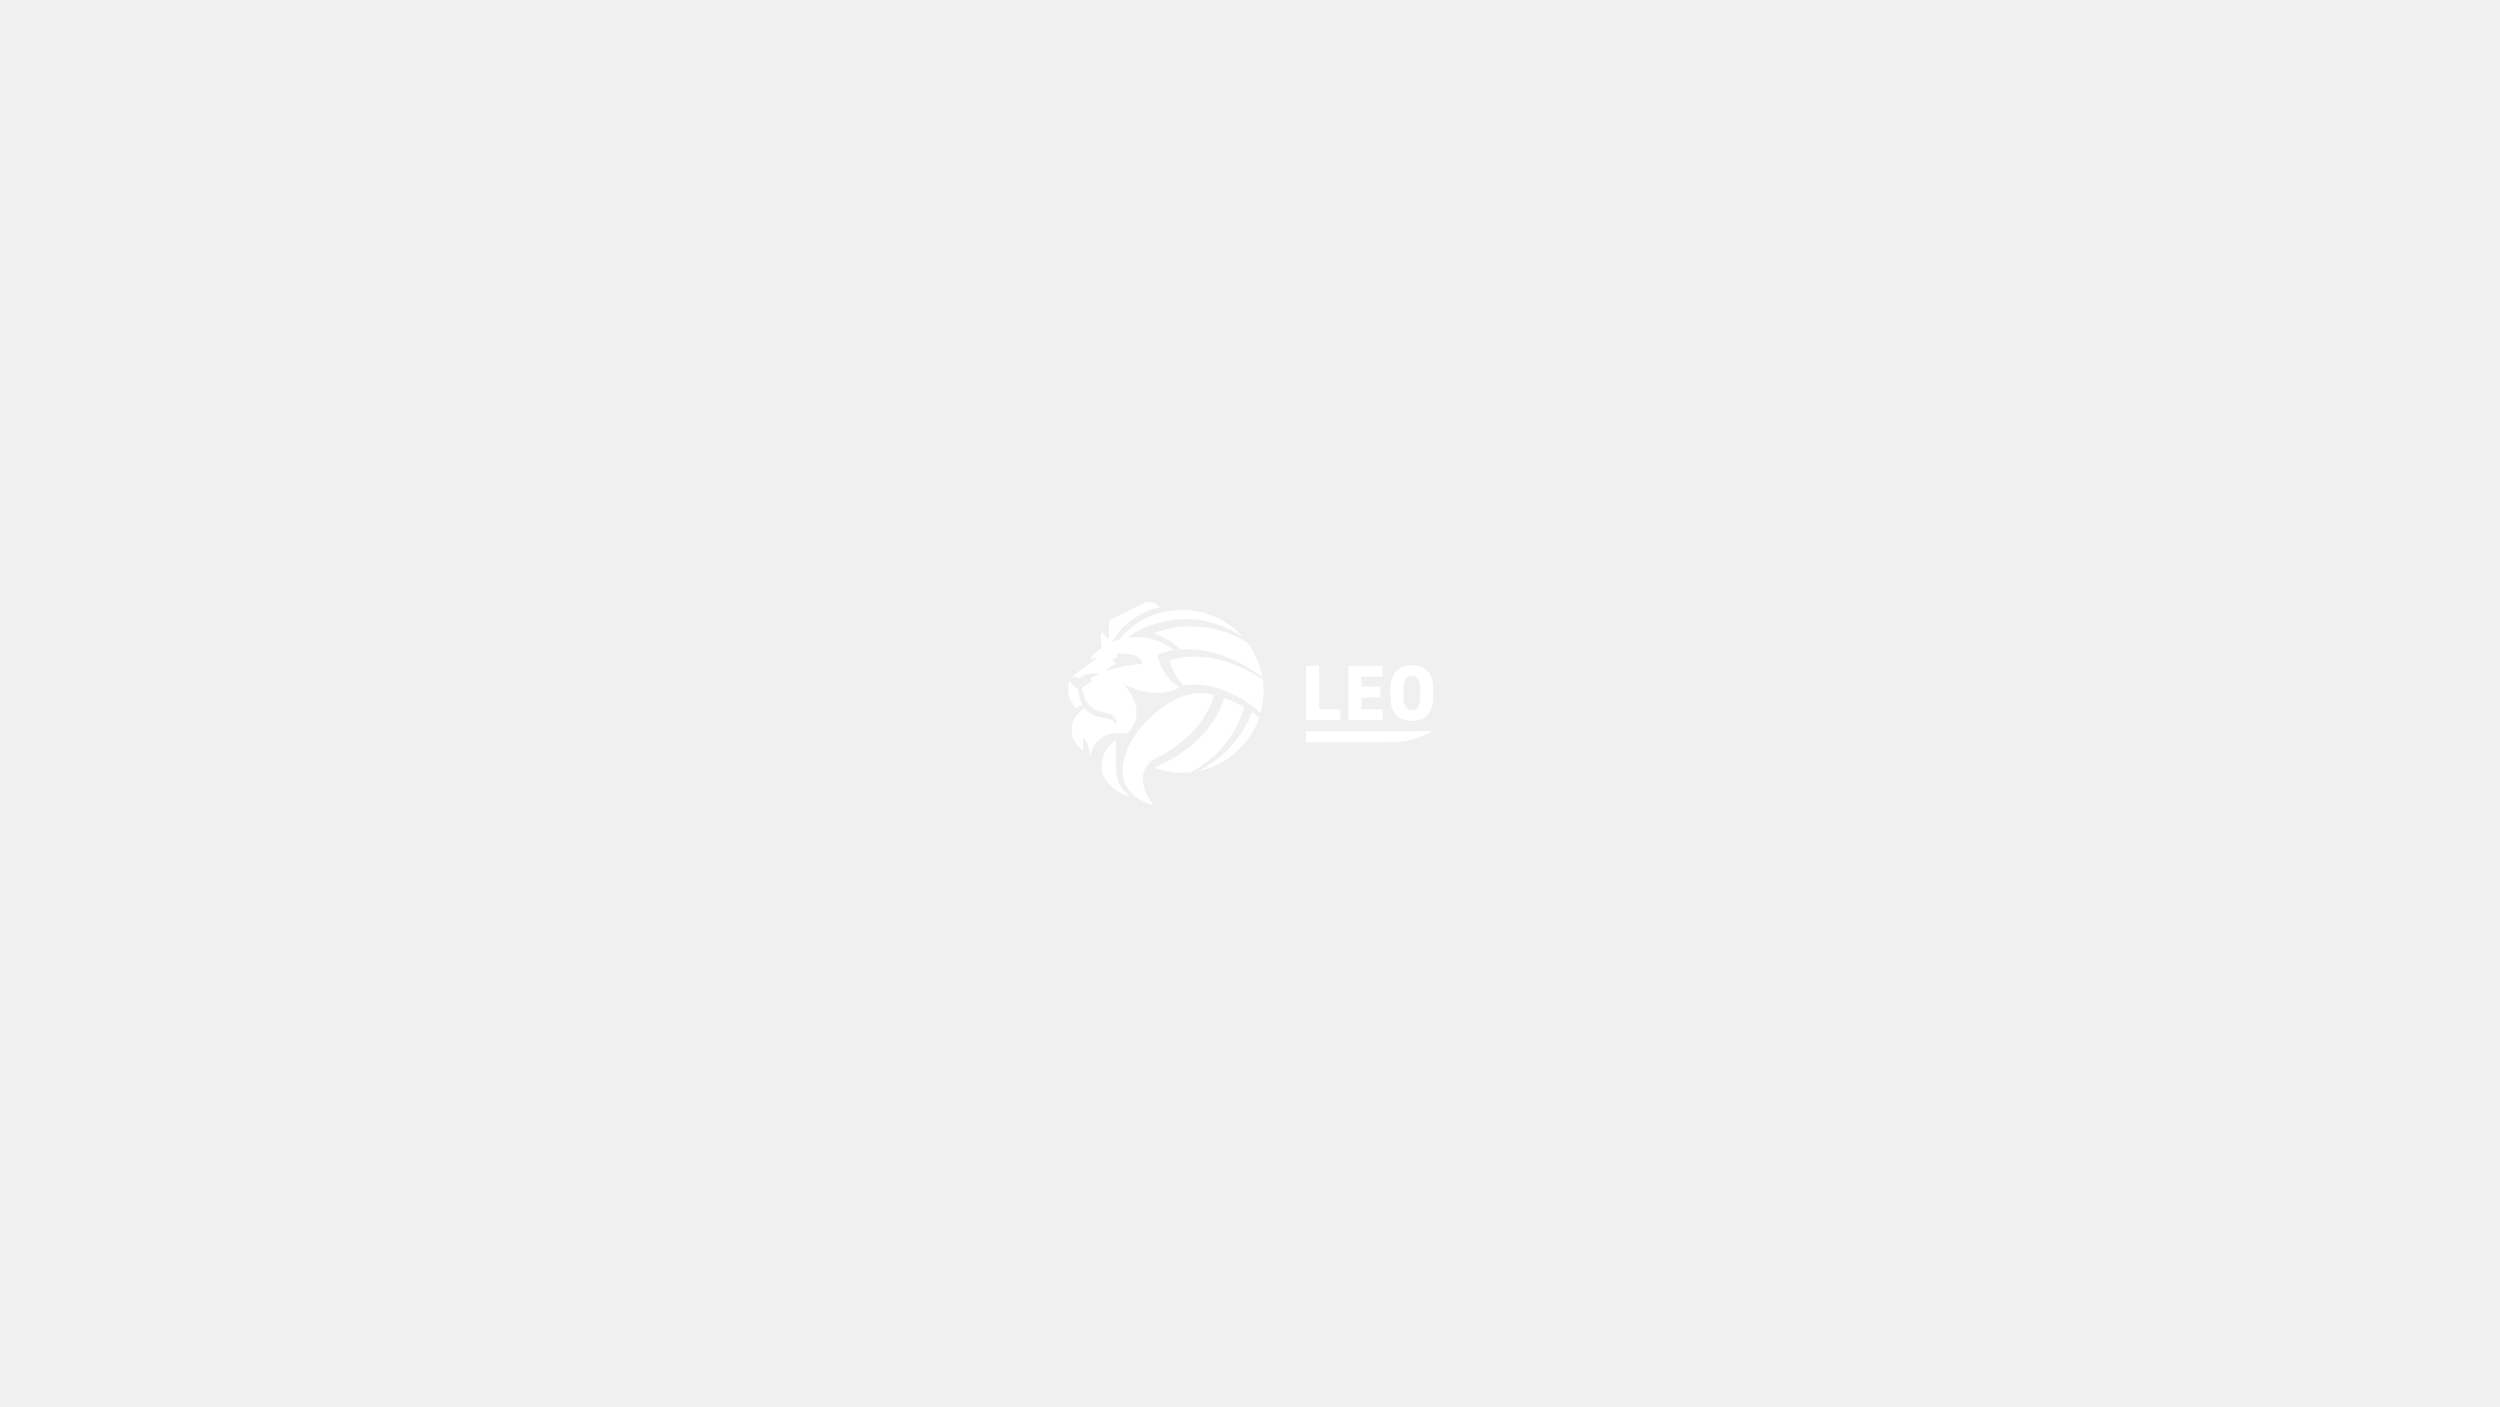
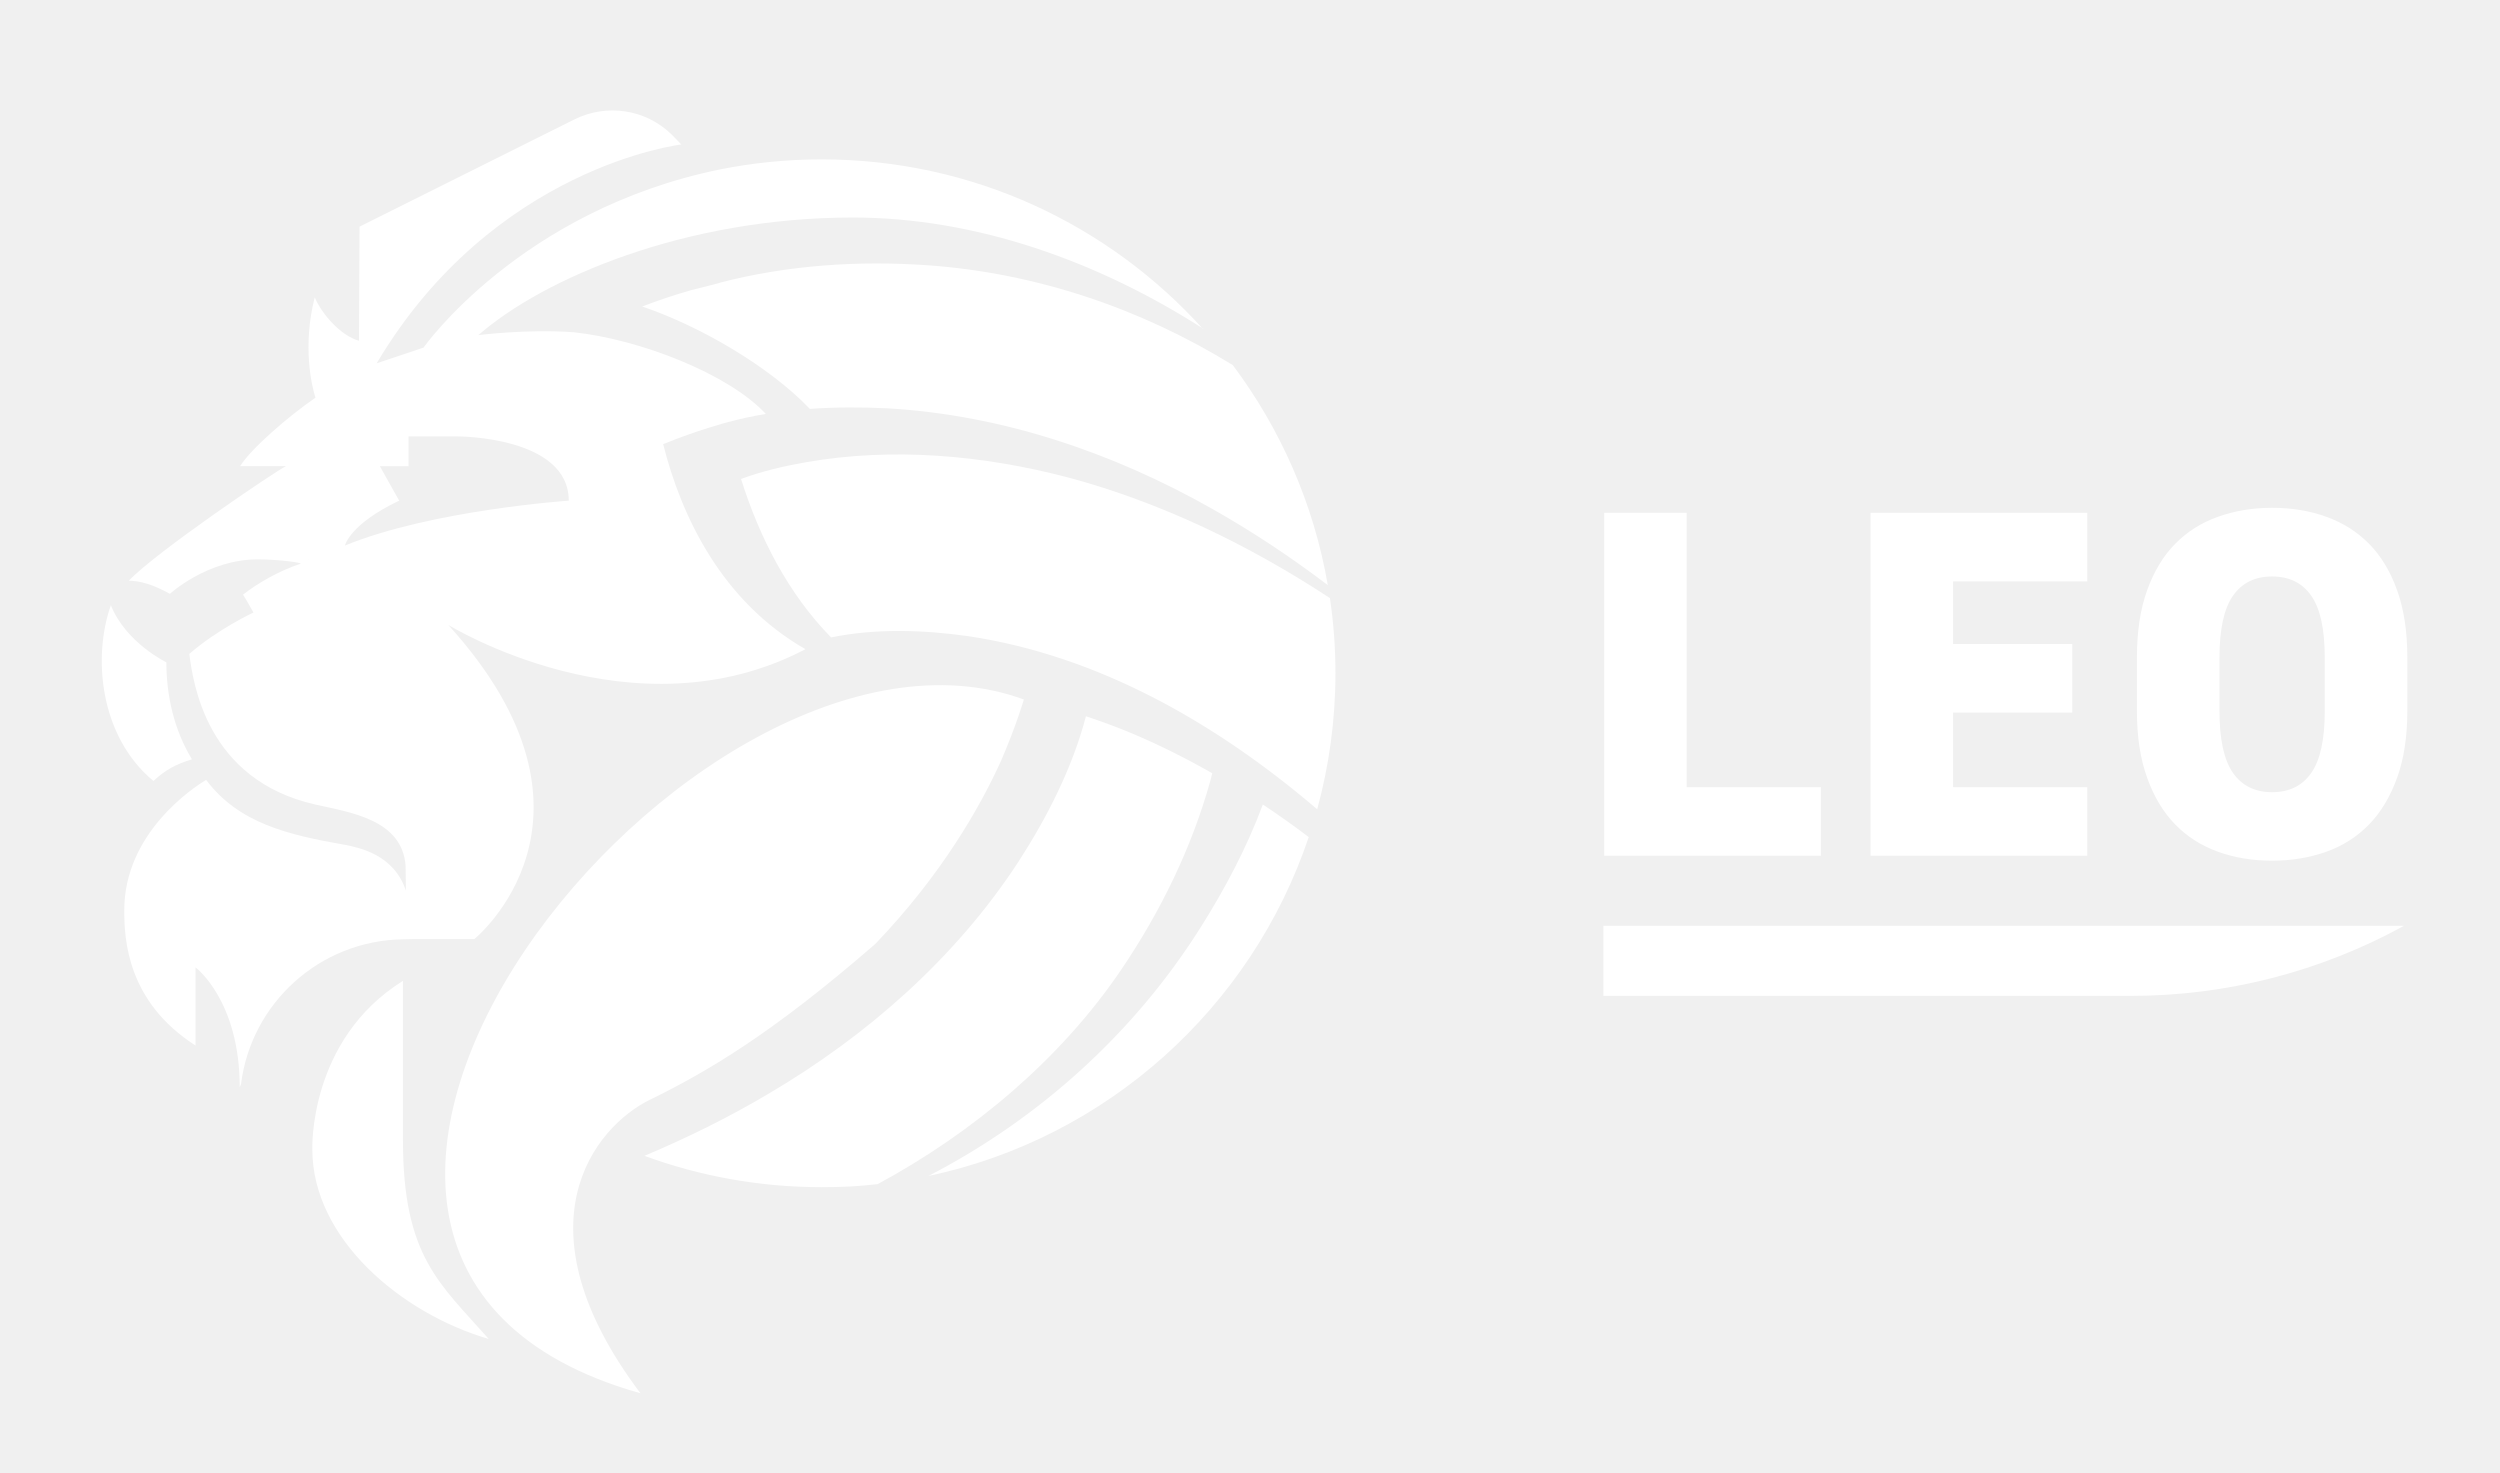
- <svg xmlns="http://www.w3.org/2000/svg" id="Layer_1" data-name="Layer 1" viewBox="0 0 1920 1080">
+ <svg xmlns="http://www.w3.org/2000/svg" id="Layer_1" data-name="Layer 1" viewBox="808 449 304 179">
  <defs>
    <style>
      .cls-1 {
        fill: #fff;
        stroke-width: 0px;
      }
    </style>
  </defs>
  <g>
    <g>
      <path class="cls-1" d="m895.55,483.38c-.3.08-.61.16-.91.25l-2.55.64c-1.99.56-4.06,1.26-6,2,7.12,2.41,15.52,7.35,20.39,12.45,3.13-.22,6.27-.22,9.37-.07,13.94.78,27.47,5.38,39.56,12.23,4.91,2.77,9.59,5.89,14.05,9.27-1.71-9.91-5.76-19.02-11.55-26.75-11.2-6.9-23.93-11.2-37.05-12.14-8.48-.6-17.08-.02-25.31,2.11Z" />
      <path class="cls-1" d="m937.8,507.04c-10.31-2.7-21.24-3.67-31.75-1.84-2.71.47-5.38,1.1-7.94,2.04,2.26,7.18,5.77,13.99,10.95,19.27,5.48-1.12,11.22-.92,16.69-.15,15.93,2.39,30.28,10.68,42.42,21.05,1.44-5.27,2.22-10.82,2.22-16.55,0-3.1-.23-6.15-.67-9.13-9.85-6.46-20.53-11.64-31.91-14.69Z" />
      <path class="cls-1" d="m887.07,582.71c6.87-3.37,14.7-7.92,27.38-18.94,8.05-8.41,12.72-16.61,15.28-22.26,1.89-4.38,2.77-7.45,2.77-7.45-40.06-14.69-106.03,67.69-46.62,84.36-15.31-20.31-5.69-32.34,1.18-35.71Z" />
      <path class="cls-1" d="m954.02,561.73c-8.07,12.85-19.69,23.34-33.13,30.27,21.72-4.59,39.28-20.47,46.25-41.21-1.82-1.38-3.68-2.7-5.58-3.96-1.94,5.23-4.58,10.2-7.53,14.89Z" />
      <path class="cls-1" d="m944.35,566.9c4.76-7.04,8.56-14.78,10.83-22.97.08-.3.16-.6.23-.9-3.22-1.84-6.55-3.5-9.98-4.94-1.75-.72-3.54-1.38-5.38-1.99-1.67,6.34-4.73,12.31-8.26,17.77-7.65,11.68-18.39,21.1-30.37,28.15-4.85,2.87-9.89,5.36-15.06,7.53,6.71,2.46,13.96,3.81,21.53,3.81,2.5,0,4.4-.09,6.83-.37,11.58-6.25,22.25-15.19,29.63-26.09Z" />
      <path class="cls-1" d="m826.65,543.97c1.53-1.39,2.67-2.01,4.69-2.64-2.18-3.59-3.1-7.7-3.11-11.79,0-.01-4.88-2.33-6.75-6.94,0,0,0,0,0,0-2.21,6.24-1.4,15.9,5.17,21.36Z" />
      <path class="cls-1" d="m828.43,531.33l.02.05s0-.04,0-.07c0,0,0,.01-.01.02Z" />
      <path class="cls-1" d="m845.52,517.08s.06-.01.06-.01c0,0-.03-.01-.06-.03v.05Z" />
      <path class="cls-1" d="m857,587.64v-19.37c-11.53,7.19-11.02,20.51-11.02,20.51,0,10.79,10.72,19.9,21.45,23.04-5.97-6.77-10.43-10.01-10.43-24.18h0Z" />
    </g>
    <path class="cls-1" d="m954.29,489.01c-11.44-12.67-27.98-20.63-46.39-20.63-4.24,0-8.39.43-12.39,1.23-24.29,4.99-36.01,21.66-36.01,21.66l-5.7,1.91c14.22-23.94,37.04-26.61,37.04-26.61-.4-.43-.8-.85-1.2-1.24-3.14-3.06-7.89-3.76-11.81-1.8-9,4.49-20.93,10.45-26.11,13.03l-.07,13.88c-2.24-.64-4.5-3.23-5.38-5.28-1.51,5.93-.37,10.77.09,12.2-3.32,2.28-7.84,6.2-9.16,8.32h5.58c-1.26.6-15.86,10.48-19.11,13.93,1.38.04,2.86.42,4.99,1.6,0,0,4.56-4.19,10.68-4.19,2.68,0,5.5.43,5.2.53-2.68.89-5.25,2.4-6.99,3.76.43.67.17.26,1.27,2.17,0,0-4.38,2.04-7.8,5.04.46,3.47,2.04,15.31,15.32,18.31,4.24.96,10.56,1.81,10.98,7.44l.04,3.04c-1.46-4.42-5.7-5.23-7.37-5.57-7-1.22-12.97-2.64-16.93-7.91-1.61.98-9.96,6.5-9.95,15.87,0,3.47.31,11.08,8.67,16.44v-9.5s5.37,3.99,5.37,14.58c.05-.13.11-.26.16-.4,1.23-9.82,9.54-17.44,19.67-17.6.42-.02.85-.03,1.27-.03h7.43s18.16-14.71-3.17-38.2c0,0,22.52,13.93,43.43,2.95-10.16-5.8-15.09-16.14-17.3-24.93,4.23-1.73,7.73-2.64,7.73-2.64,1.56-.43,3.15-.77,4.75-1.04-4.55-4.9-15.4-9.08-23.36-9.93-5.69-.41-11.59.35-11.59.35,7.91-6.91,25.1-14.27,45.42-14.3,15.15-.02,30.02,5.38,42.74,13.53Zm-108.76,28.07v-.05s.06.03.06.03c0,0-.02,0-.06.01Zm31.64-7.2s-16.69,1.14-27.23,5.46c0,0,.57-2.6,6.6-5.46l-2.35-4.19h3.49v-3.62h6.03s13.45,0,13.45,7.81Z" />
  </g>
  <g>
    <g>
      <path class="cls-1" d="m1029.42,544.72v8.34h-26.35v-41.7h10.03v33.36h16.32Z" />
      <path class="cls-1" d="m1061.81,519.7h-16.32v7.61h14.5v8.34h-14.5v9.07h16.32v8.34h-26.35v-41.7h26.35v8.34Z" />
      <path class="cls-1" d="m1099.49,543.57c-.83,2.3-1.96,4.19-3.41,5.68s-3.18,2.6-5.2,3.32-4.21,1.09-6.59,1.09-4.57-.36-6.59-1.09-3.75-1.83-5.2-3.32c-1.45-1.49-2.59-3.38-3.41-5.68-.83-2.3-1.24-5-1.24-8.1v-6.53c0-3.14.41-5.86,1.24-8.16.83-2.3,1.96-4.18,3.41-5.65,1.45-1.47,3.18-2.57,5.2-3.29s4.21-1.09,6.59-1.09,4.57.36,6.59,1.09,3.75,1.82,5.2,3.29,2.59,3.35,3.41,5.65c.83,2.3,1.24,5.02,1.24,8.16v6.53c0,3.1-.41,5.8-1.24,8.1Zm-19.97-.6c1.09,1.57,2.68,2.36,4.77,2.36s3.69-.79,4.77-2.36c1.09-1.57,1.63-4.07,1.63-7.49v-6.53c0-3.42-.54-5.92-1.63-7.49-1.09-1.57-2.68-2.36-4.77-2.36s-3.69.79-4.77,2.36c-1.09,1.57-1.63,4.07-1.63,7.49v6.53c0,3.42.54,5.92,1.63,7.49Z" />
    </g>
    <path class="cls-1" d="m1100.32,561.58h-97.35v8.52h64.14c11.61,0,23.03-2.93,33.21-8.52h0Z" />
  </g>
</svg>
